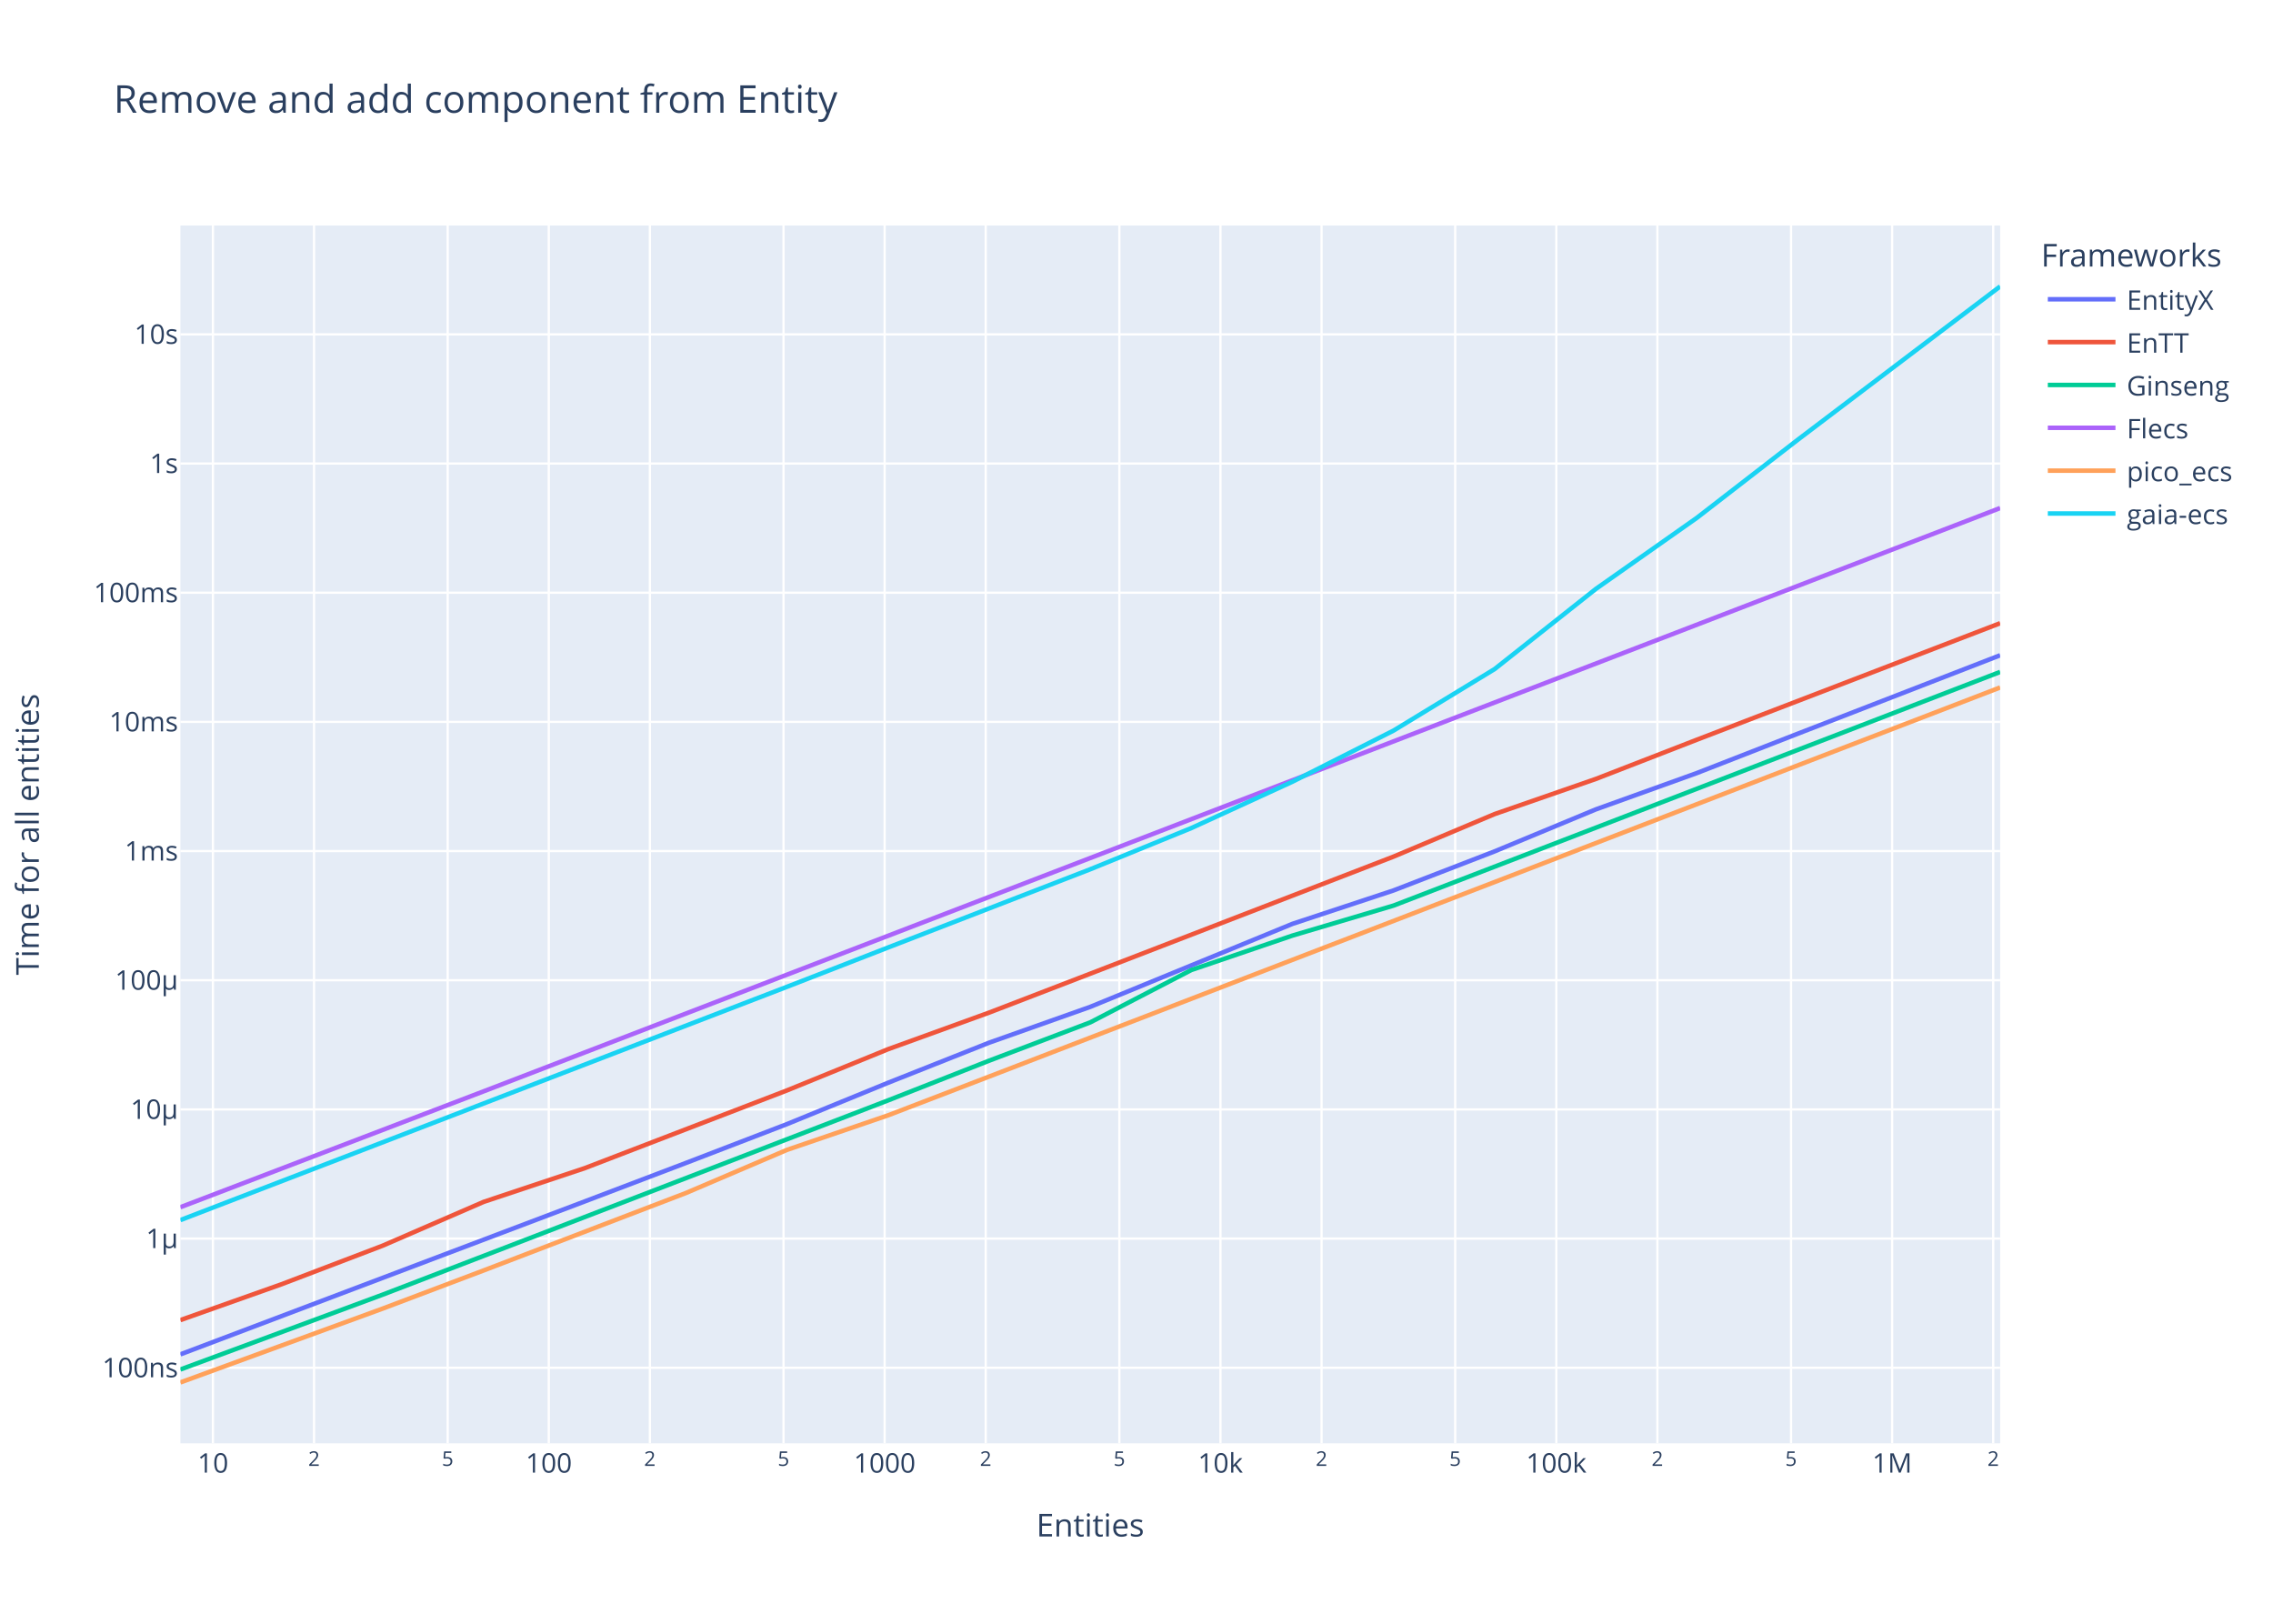
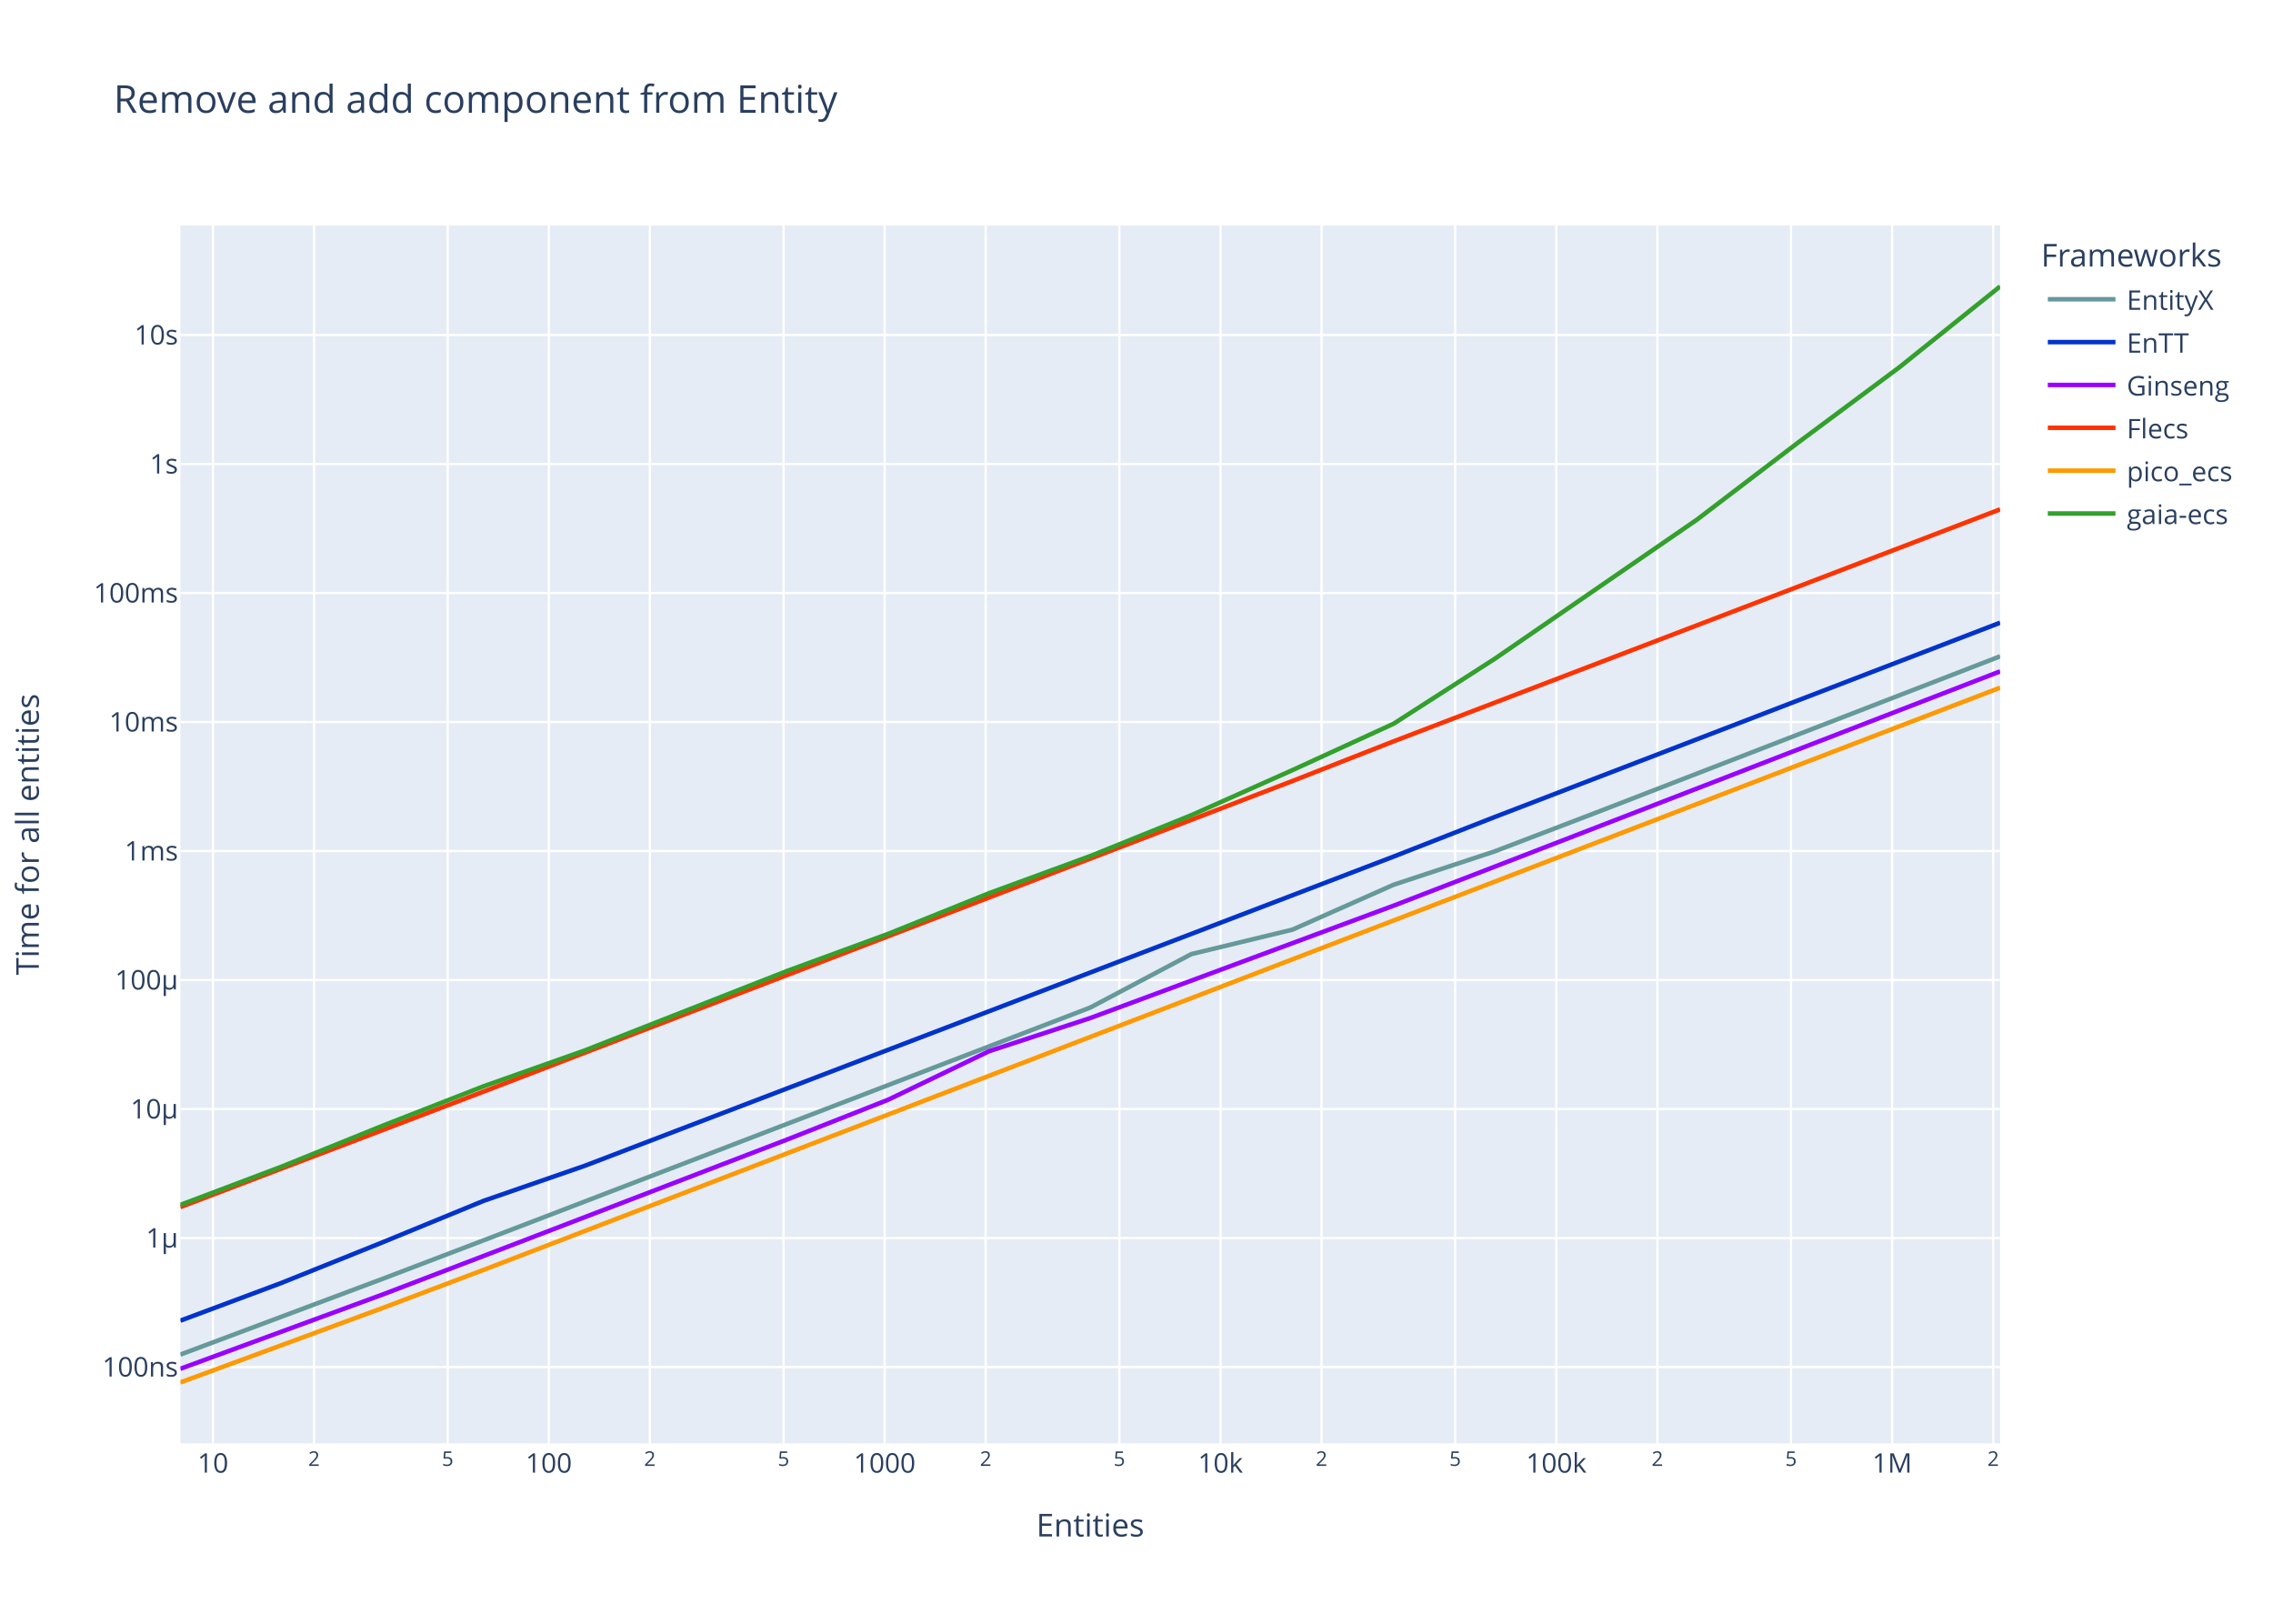
<svg xmlns="http://www.w3.org/2000/svg" class="main-svg" width="1008" height="720" style="" viewBox="0 0 1008 720">
  <rect x="0" y="0" width="1008" height="720" style="fill: rgb(255, 255, 255); fill-opacity: 1;" />
-   <defs id="defs-42633a">
+   <defs id="defs-e64029">
    <g class="clips">
-       <clipPath id="clip42633axyplot" class="plotclip">
+       <clipPath id="clipe64029xyplot" class="plotclip">
        <rect width="807" height="540" />
      </clipPath>
-       <clipPath class="axesclip" id="clip42633ax">
+       <clipPath class="axesclip" id="clipe64029x">
        <rect x="80" y="0" width="807" height="720" />
      </clipPath>
-       <clipPath class="axesclip" id="clip42633ay">
+       <clipPath class="axesclip" id="clipe64029y">
        <rect x="0" y="100" width="1008" height="540" />
      </clipPath>
-       <clipPath class="axesclip" id="clip42633axy">
+       <clipPath class="axesclip" id="clipe64029xy">
        <rect x="80" y="100" width="807" height="540" />
      </clipPath>
    </g>
    <g class="gradients" />
    <g class="patterns" />
  </defs>
  <g class="bglayer">
    <rect class="bg" x="80" y="100" width="807" height="540" style="fill: rgb(229, 236, 246); fill-opacity: 1; stroke-width: 0;" />
  </g>
  <g class="layer-below">
    <g class="imagelayer" />
    <g class="shapelayer" />
  </g>
  <g class="cartesianlayer">
    <g class="subplot xy">
      <g class="layer-subplot">
        <g class="shapelayer" />
        <g class="imagelayer" />
      </g>
      <g class="minor-gridlayer">
        <g class="x" />
        <g class="y" />
      </g>
      <g class="gridlayer">
        <g class="x">
          <path class="xgrid crisp" transform="translate(94.43,0)" d="M0,100v540" style="stroke: rgb(255, 255, 255); stroke-opacity: 1; stroke-width: 1px;" />
          <path class="xgrid crisp" transform="translate(139.27,0)" d="M0,100v540" style="stroke: rgb(255, 255, 255); stroke-opacity: 1; stroke-width: 1px;" />
          <path class="xgrid crisp" transform="translate(198.53,0)" d="M0,100v540" style="stroke: rgb(255, 255, 255); stroke-opacity: 1; stroke-width: 1px;" />
          <path class="xgrid crisp" transform="translate(243.37,0)" d="M0,100v540" style="stroke: rgb(255, 255, 255); stroke-opacity: 1; stroke-width: 1px;" />
          <path class="xgrid crisp" transform="translate(288.2,0)" d="M0,100v540" style="stroke: rgb(255, 255, 255); stroke-opacity: 1; stroke-width: 1px;" />
          <path class="xgrid crisp" transform="translate(347.47,0)" d="M0,100v540" style="stroke: rgb(255, 255, 255); stroke-opacity: 1; stroke-width: 1px;" />
          <path class="xgrid crisp" transform="translate(392.3,0)" d="M0,100v540" style="stroke: rgb(255, 255, 255); stroke-opacity: 1; stroke-width: 1px;" />
          <path class="xgrid crisp" transform="translate(437.13,0)" d="M0,100v540" style="stroke: rgb(255, 255, 255); stroke-opacity: 1; stroke-width: 1px;" />
          <path class="xgrid crisp" transform="translate(496.4,0)" d="M0,100v540" style="stroke: rgb(255, 255, 255); stroke-opacity: 1; stroke-width: 1px;" />
          <path class="xgrid crisp" transform="translate(541.23,0)" d="M0,100v540" style="stroke: rgb(255, 255, 255); stroke-opacity: 1; stroke-width: 1px;" />
          <path class="xgrid crisp" transform="translate(586.07,0)" d="M0,100v540" style="stroke: rgb(255, 255, 255); stroke-opacity: 1; stroke-width: 1px;" />
          <path class="xgrid crisp" transform="translate(645.33,0)" d="M0,100v540" style="stroke: rgb(255, 255, 255); stroke-opacity: 1; stroke-width: 1px;" />
          <path class="xgrid crisp" transform="translate(690.17,0)" d="M0,100v540" style="stroke: rgb(255, 255, 255); stroke-opacity: 1; stroke-width: 1px;" />
          <path class="xgrid crisp" transform="translate(735,0)" d="M0,100v540" style="stroke: rgb(255, 255, 255); stroke-opacity: 1; stroke-width: 1px;" />
          <path class="xgrid crisp" transform="translate(794.27,0)" d="M0,100v540" style="stroke: rgb(255, 255, 255); stroke-opacity: 1; stroke-width: 1px;" />
          <path class="xgrid crisp" transform="translate(839.1,0)" d="M0,100v540" style="stroke: rgb(255, 255, 255); stroke-opacity: 1; stroke-width: 1px;" />
          <path class="xgrid crisp" transform="translate(883.93,0)" d="M0,100v540" style="stroke: rgb(255, 255, 255); stroke-opacity: 1; stroke-width: 1px;" />
        </g>
        <g class="y">
-           <path class="ygrid crisp" transform="translate(0,606.5)" d="M80,0h807" style="stroke: rgb(255, 255, 255); stroke-opacity: 1; stroke-width: 1px;" />
-           <path class="ygrid crisp" transform="translate(0,549.22)" d="M80,0h807" style="stroke: rgb(255, 255, 255); stroke-opacity: 1; stroke-width: 1px;" />
-           <path class="ygrid crisp" transform="translate(0,491.94)" d="M80,0h807" style="stroke: rgb(255, 255, 255); stroke-opacity: 1; stroke-width: 1px;" />
-           <path class="ygrid crisp" transform="translate(0,434.66)" d="M80,0h807" style="stroke: rgb(255, 255, 255); stroke-opacity: 1; stroke-width: 1px;" />
-           <path class="ygrid crisp" transform="translate(0,377.38)" d="M80,0h807" style="stroke: rgb(255, 255, 255); stroke-opacity: 1; stroke-width: 1px;" />
-           <path class="ygrid crisp" transform="translate(0,320.1)" d="M80,0h807" style="stroke: rgb(255, 255, 255); stroke-opacity: 1; stroke-width: 1px;" />
-           <path class="ygrid crisp" transform="translate(0,262.82)" d="M80,0h807" style="stroke: rgb(255, 255, 255); stroke-opacity: 1; stroke-width: 1px;" />
-           <path class="ygrid crisp" transform="translate(0,205.54)" d="M80,0h807" style="stroke: rgb(255, 255, 255); stroke-opacity: 1; stroke-width: 1px;" />
-           <path class="ygrid crisp" transform="translate(0,148.26)" d="M80,0h807" style="stroke: rgb(255, 255, 255); stroke-opacity: 1; stroke-width: 1px;" />
+           <path class="ygrid crisp" transform="translate(0,606.18)" d="M80,0h807" style="stroke: rgb(255, 255, 255); stroke-opacity: 1; stroke-width: 1px;" />
+           <path class="ygrid crisp" transform="translate(0,548.98)" d="M80,0h807" style="stroke: rgb(255, 255, 255); stroke-opacity: 1; stroke-width: 1px;" />
+           <path class="ygrid crisp" transform="translate(0,491.77)" d="M80,0h807" style="stroke: rgb(255, 255, 255); stroke-opacity: 1; stroke-width: 1px;" />
+           <path class="ygrid crisp" transform="translate(0,434.57)" d="M80,0h807" style="stroke: rgb(255, 255, 255); stroke-opacity: 1; stroke-width: 1px;" />
+           <path class="ygrid crisp" transform="translate(0,377.37)" d="M80,0h807" style="stroke: rgb(255, 255, 255); stroke-opacity: 1; stroke-width: 1px;" />
+           <path class="ygrid crisp" transform="translate(0,320.16)" d="M80,0h807" style="stroke: rgb(255, 255, 255); stroke-opacity: 1; stroke-width: 1px;" />
+           <path class="ygrid crisp" transform="translate(0,262.96)" d="M80,0h807" style="stroke: rgb(255, 255, 255); stroke-opacity: 1; stroke-width: 1px;" />
+           <path class="ygrid crisp" transform="translate(0,205.75)" d="M80,0h807" style="stroke: rgb(255, 255, 255); stroke-opacity: 1; stroke-width: 1px;" />
+           <path class="ygrid crisp" transform="translate(0,148.55)" d="M80,0h807" style="stroke: rgb(255, 255, 255); stroke-opacity: 1; stroke-width: 1px;" />
        </g>
      </g>
      <g class="zerolinelayer" />
      <path class="xlines-below" />
      <path class="ylines-below" />
      <g class="overlines-below" />
      <g class="xaxislayer-below" />
      <g class="yaxislayer-below" />
      <g class="overaxes-below" />
-       <g class="plot" transform="translate(80,100)" clip-path="url(#clip42633axyplot)">
+       <g class="plot" transform="translate(80,100)" clip-path="url(#clipe64029xyplot)">
        <g class="scatterlayer mlayer">
-           <g class="trace scatter trace7436c4" style="stroke-miterlimit: 2; opacity: 1;">
-             <g class="fills" />
-             <g class="errorbars" />
-             <g class="lines">
-               <path class="js-line" d="M0,500.55L179.33,432.73L224.17,415.68L269,398.45L313.83,380.12L358.67,362.34L403.5,346.46L493.17,309.65L538,294.83L582.83,277.51L627.67,258.91L672.5,242.79L717.33,225.31L807,190.56" style="vector-effect: none; fill: none; stroke: rgb(99, 110, 250); stroke-opacity: 1; stroke-width: 2px; opacity: 1;" />
-             </g>
-             <g class="points" />
-             <g class="text" />
-           </g>
-           <g class="trace scatter trace7e86ed" style="stroke-miterlimit: 2; opacity: 1;">
-             <g class="fills" />
-             <g class="errorbars" />
-             <g class="lines">
-               <path class="js-line" d="M0,485.35L44.83,469.47L89.67,452.37L134.5,432.93L179.33,417.98L269,383.51L313.83,365.24L358.67,349L403.5,331.75L538,279.84L582.83,260.97L627.67,245.41L672.5,228.01L807,176.35" style="vector-effect: none; fill: none; stroke: rgb(239, 85, 59); stroke-opacity: 1; stroke-width: 2px; opacity: 1;" />
-             </g>
-             <g class="points" />
-             <g class="text" />
-           </g>
-           <g class="trace scatter trace34401e" style="stroke-miterlimit: 2; opacity: 1;">
-             <g class="fills" />
-             <g class="errorbars" />
-             <g class="lines">
-               <path class="js-line" d="M0,507.26L89.67,474.09L134.5,456.88L313.83,387.93L358.67,370.32L403.5,353.34L448.33,330.12L493.17,314.85L538,301.55L807,197.95" style="vector-effect: none; fill: none; stroke: rgb(0, 204, 150); stroke-opacity: 1; stroke-width: 2px; opacity: 1;" />
-             </g>
-             <g class="points" />
-             <g class="text" />
-           </g>
-           <g class="trace scatter traced40d6a" style="stroke-miterlimit: 2; opacity: 1;">
-             <g class="fills" />
-             <g class="errorbars" />
-             <g class="lines">
-               <path class="js-line" d="M0,435.3L134.5,383.91L179.33,366.67L807,125.28" style="vector-effect: none; fill: none; stroke: rgb(171, 99, 250); stroke-opacity: 1; stroke-width: 2px; opacity: 1;" />
-             </g>
-             <g class="points" />
-             <g class="text" />
-           </g>
-           <g class="trace scatter trace71a508" style="stroke-miterlimit: 2; opacity: 1;">
-             <g class="fills" />
-             <g class="errorbars" />
-             <g class="lines">
-               <path class="js-line" d="M0,513L89.67,480.27L134.5,463.33L224.17,429.01L269,409.88L313.83,394.56L358.67,377.36L807,204.84" style="vector-effect: none; fill: none; stroke: rgb(255, 161, 90); stroke-opacity: 1; stroke-width: 2px; opacity: 1;" />
-             </g>
-             <g class="points" />
-             <g class="text" />
-           </g>
-           <g class="trace scatter traced07837" style="stroke-miterlimit: 2; opacity: 1;">
-             <g class="fills" />
-             <g class="errorbars" />
-             <g class="lines">
-               <path class="js-line" d="M0,441.01L269,337.57L313.83,320.14L403.5,285.45L448.33,267.18L493.17,246.62L538,223.95L582.83,196.67L627.67,161.17L672.5,129.62L717.33,94.94L807,27" style="vector-effect: none; fill: none; stroke: rgb(25, 211, 243); stroke-opacity: 1; stroke-width: 2px; opacity: 1;" />
+           <g class="trace scatter trace4b43c9" style="stroke-miterlimit: 2; opacity: 1;">
+             <g class="fills" />
+             <g class="errorbars" />
+             <g class="lines">
+               <path class="js-line" d="M0,500.64L89.67,467.06L134.5,449.97L403.5,346.77L448.33,323.06L493.17,312.22L538,292.32L582.83,277.52L627.67,260.38L807,191.02" style="vector-effect: none; fill: none; stroke: rgb(102, 153, 153); stroke-opacity: 1; stroke-width: 2px; opacity: 1;" />
+             </g>
+             <g class="points" />
+             <g class="text" />
+           </g>
+           <g class="trace scatter trace92a76c" style="stroke-miterlimit: 2; opacity: 1;">
+             <g class="fills" />
+             <g class="errorbars" />
+             <g class="lines">
+               <path class="js-line" d="M0,485.6L44.83,468.87L89.67,450.86L134.5,432.46L179.33,416.93L538,279.83L582.83,262.29L807,176.12" style="vector-effect: none; fill: none; stroke: rgb(0, 51, 204); stroke-opacity: 1; stroke-width: 2px; opacity: 1;" />
+             </g>
+             <g class="points" />
+             <g class="text" />
+           </g>
+           <g class="trace scatter trace830db3" style="stroke-miterlimit: 2; opacity: 1;">
+             <g class="fills" />
+             <g class="errorbars" />
+             <g class="lines">
+               <path class="js-line" d="M0,506.94L89.67,474.02L134.5,456.9L269,405.32L313.83,387.67L358.67,366.11L403.5,351.43L538,301.6L582.83,284.31L807,197.7" style="vector-effect: none; fill: none; stroke: rgb(153, 0, 255); stroke-opacity: 1; stroke-width: 2px; opacity: 1;" />
+             </g>
+             <g class="points" />
+             <g class="text" />
+           </g>
+           <g class="trace scatter tracece1bd3" style="stroke-miterlimit: 2; opacity: 1;">
+             <g class="fills" />
+             <g class="errorbars" />
+             <g class="lines">
+               <path class="js-line" d="M0,435.25L134.5,384.02L179.33,366.8L493.17,246.31L538,228.73L807,125.85" style="vector-effect: none; fill: none; stroke: rgb(255, 51, 0); stroke-opacity: 1; stroke-width: 2px; opacity: 1;" />
+             </g>
+             <g class="points" />
+             <g class="text" />
+           </g>
+           <g class="trace scatter trace21e3d0" style="stroke-miterlimit: 2; opacity: 1;">
+             <g class="fills" />
+             <g class="errorbars" />
+             <g class="lines">
+               <path class="js-line" d="M0,513L89.67,479.99L134.5,463.07L717.33,239.31L762.17,222.1L807,204.92" style="vector-effect: none; fill: none; stroke: rgb(255, 153, 0); stroke-opacity: 1; stroke-width: 2px; opacity: 1;" />
+             </g>
+             <g class="points" />
+             <g class="text" />
+           </g>
+           <g class="trace scatter trace4bdb01" style="stroke-miterlimit: 2; opacity: 1;">
+             <g class="fills" />
+             <g class="errorbars" />
+             <g class="lines">
+               <path class="js-line" d="M0,434.26L44.83,417.33L89.67,399.17L134.5,381.66L179.33,365.79L269,330.56L313.83,314.11L358.67,296.04L403.5,279.59L448.33,261.47L493.17,241.48L538,220.92L582.83,192.15L672.5,130.45L717.33,96.29L762.17,62.96L807,27" style="vector-effect: none; fill: none; stroke: rgb(51, 160, 44); stroke-opacity: 1; stroke-width: 2px; opacity: 1;" />
            </g>
            <g class="points" />
            <g class="text" />
          </g>
        </g>
      </g>
      <g class="overplot" />
      <path class="xlines-above crisp" d="M0,0" style="fill: none;" />
      <path class="ylines-above crisp" d="M0,0" style="fill: none;" />
      <g class="overlines-above" />
      <g class="xaxislayer-above">
        <g class="xtick">
          <text text-anchor="middle" x="0" y="653" transform="translate(94.43,0)" style="font-family: 'Open Sans', verdana, arial, sans-serif; font-size: 12px; fill: rgb(42, 63, 95); fill-opacity: 1; white-space: pre; opacity: 1;">10</text>
        </g>
        <g class="xtick">
          <text text-anchor="middle" x="0" y="650" style="font-family: 'Open Sans', verdana, arial, sans-serif; font-size: 9px; fill: rgb(42, 63, 95); fill-opacity: 1; white-space: pre; opacity: 1;" transform="translate(139.27,0)">2</text>
        </g>
        <g class="xtick">
          <text text-anchor="middle" x="0" y="650" style="font-family: 'Open Sans', verdana, arial, sans-serif; font-size: 9px; fill: rgb(42, 63, 95); fill-opacity: 1; white-space: pre; opacity: 1;" transform="translate(198.53,0)">5</text>
        </g>
        <g class="xtick">
          <text text-anchor="middle" x="0" y="653" style="font-family: 'Open Sans', verdana, arial, sans-serif; font-size: 12px; fill: rgb(42, 63, 95); fill-opacity: 1; white-space: pre; opacity: 1;" transform="translate(243.37,0)">100</text>
        </g>
        <g class="xtick">
          <text text-anchor="middle" x="0" y="650" style="font-family: 'Open Sans', verdana, arial, sans-serif; font-size: 9px; fill: rgb(42, 63, 95); fill-opacity: 1; white-space: pre; opacity: 1;" transform="translate(288.2,0)">2</text>
        </g>
        <g class="xtick">
          <text text-anchor="middle" x="0" y="650" style="font-family: 'Open Sans', verdana, arial, sans-serif; font-size: 9px; fill: rgb(42, 63, 95); fill-opacity: 1; white-space: pre; opacity: 1;" transform="translate(347.47,0)">5</text>
        </g>
        <g class="xtick">
          <text text-anchor="middle" x="0" y="653" style="font-family: 'Open Sans', verdana, arial, sans-serif; font-size: 12px; fill: rgb(42, 63, 95); fill-opacity: 1; white-space: pre; opacity: 1;" transform="translate(392.3,0)">1000</text>
        </g>
        <g class="xtick">
          <text text-anchor="middle" x="0" y="650" style="font-family: 'Open Sans', verdana, arial, sans-serif; font-size: 9px; fill: rgb(42, 63, 95); fill-opacity: 1; white-space: pre; opacity: 1;" transform="translate(437.13,0)">2</text>
        </g>
        <g class="xtick">
          <text text-anchor="middle" x="0" y="650" style="font-family: 'Open Sans', verdana, arial, sans-serif; font-size: 9px; fill: rgb(42, 63, 95); fill-opacity: 1; white-space: pre; opacity: 1;" transform="translate(496.4,0)">5</text>
        </g>
        <g class="xtick">
          <text text-anchor="middle" x="0" y="653" style="font-family: 'Open Sans', verdana, arial, sans-serif; font-size: 12px; fill: rgb(42, 63, 95); fill-opacity: 1; white-space: pre; opacity: 1;" transform="translate(541.23,0)">10k</text>
        </g>
        <g class="xtick">
          <text text-anchor="middle" x="0" y="650" style="font-family: 'Open Sans', verdana, arial, sans-serif; font-size: 9px; fill: rgb(42, 63, 95); fill-opacity: 1; white-space: pre; opacity: 1;" transform="translate(586.07,0)">2</text>
        </g>
        <g class="xtick">
          <text text-anchor="middle" x="0" y="650" style="font-family: 'Open Sans', verdana, arial, sans-serif; font-size: 9px; fill: rgb(42, 63, 95); fill-opacity: 1; white-space: pre; opacity: 1;" transform="translate(645.33,0)">5</text>
        </g>
        <g class="xtick">
          <text text-anchor="middle" x="0" y="653" style="font-family: 'Open Sans', verdana, arial, sans-serif; font-size: 12px; fill: rgb(42, 63, 95); fill-opacity: 1; white-space: pre; opacity: 1;" transform="translate(690.17,0)">100k</text>
        </g>
        <g class="xtick">
          <text text-anchor="middle" x="0" y="650" style="font-family: 'Open Sans', verdana, arial, sans-serif; font-size: 9px; fill: rgb(42, 63, 95); fill-opacity: 1; white-space: pre; opacity: 1;" transform="translate(735,0)">2</text>
        </g>
        <g class="xtick">
          <text text-anchor="middle" x="0" y="650" style="font-family: 'Open Sans', verdana, arial, sans-serif; font-size: 9px; fill: rgb(42, 63, 95); fill-opacity: 1; white-space: pre; opacity: 1;" transform="translate(794.27,0)">5</text>
        </g>
        <g class="xtick">
          <text text-anchor="middle" x="0" y="653" style="font-family: 'Open Sans', verdana, arial, sans-serif; font-size: 12px; fill: rgb(42, 63, 95); fill-opacity: 1; white-space: pre; opacity: 1;" transform="translate(839.1,0)">1M</text>
        </g>
        <g class="xtick">
          <text text-anchor="middle" x="0" y="650" style="font-family: 'Open Sans', verdana, arial, sans-serif; font-size: 9px; fill: rgb(42, 63, 95); fill-opacity: 1; white-space: pre; opacity: 1;" transform="translate(883.93,0)">2</text>
        </g>
      </g>
      <g class="yaxislayer-above">
        <g class="ytick">
-           <text text-anchor="end" x="79" y="4.2" transform="translate(0,606.5)" style="font-family: 'Open Sans', verdana, arial, sans-serif; font-size: 12px; fill: rgb(42, 63, 95); fill-opacity: 1; white-space: pre; opacity: 1;">100ns</text>
-         </g>
-         <g class="ytick">
-           <text text-anchor="end" x="79" y="4.2" style="font-family: 'Open Sans', verdana, arial, sans-serif; font-size: 12px; fill: rgb(42, 63, 95); fill-opacity: 1; white-space: pre; opacity: 1;" transform="translate(0,549.22)">1µ</text>
-         </g>
-         <g class="ytick">
-           <text text-anchor="end" x="79" y="4.2" style="font-family: 'Open Sans', verdana, arial, sans-serif; font-size: 12px; fill: rgb(42, 63, 95); fill-opacity: 1; white-space: pre; opacity: 1;" transform="translate(0,491.94)">10µ</text>
-         </g>
-         <g class="ytick">
-           <text text-anchor="end" x="79" y="4.2" style="font-family: 'Open Sans', verdana, arial, sans-serif; font-size: 12px; fill: rgb(42, 63, 95); fill-opacity: 1; white-space: pre; opacity: 1;" transform="translate(0,434.66)">100µ</text>
-         </g>
-         <g class="ytick">
-           <text text-anchor="end" x="79" y="4.2" style="font-family: 'Open Sans', verdana, arial, sans-serif; font-size: 12px; fill: rgb(42, 63, 95); fill-opacity: 1; white-space: pre; opacity: 1;" transform="translate(0,377.38)">1ms</text>
-         </g>
-         <g class="ytick">
-           <text text-anchor="end" x="79" y="4.2" style="font-family: 'Open Sans', verdana, arial, sans-serif; font-size: 12px; fill: rgb(42, 63, 95); fill-opacity: 1; white-space: pre; opacity: 1;" transform="translate(0,320.1)">10ms</text>
-         </g>
-         <g class="ytick">
-           <text text-anchor="end" x="79" y="4.2" style="font-family: 'Open Sans', verdana, arial, sans-serif; font-size: 12px; fill: rgb(42, 63, 95); fill-opacity: 1; white-space: pre; opacity: 1;" transform="translate(0,262.82)">100ms</text>
-         </g>
-         <g class="ytick">
-           <text text-anchor="end" x="79" y="4.2" style="font-family: 'Open Sans', verdana, arial, sans-serif; font-size: 12px; fill: rgb(42, 63, 95); fill-opacity: 1; white-space: pre; opacity: 1;" transform="translate(0,205.54)">1s</text>
-         </g>
-         <g class="ytick">
-           <text text-anchor="end" x="79" y="4.2" style="font-family: 'Open Sans', verdana, arial, sans-serif; font-size: 12px; fill: rgb(42, 63, 95); fill-opacity: 1; white-space: pre; opacity: 1;" transform="translate(0,148.26)">10s</text>
+           <text text-anchor="end" x="79" y="4.2" transform="translate(0,606.18)" style="font-family: 'Open Sans', verdana, arial, sans-serif; font-size: 12px; fill: rgb(42, 63, 95); fill-opacity: 1; white-space: pre; opacity: 1;">100ns</text>
+         </g>
+         <g class="ytick">
+           <text text-anchor="end" x="79" y="4.2" style="font-family: 'Open Sans', verdana, arial, sans-serif; font-size: 12px; fill: rgb(42, 63, 95); fill-opacity: 1; white-space: pre; opacity: 1;" transform="translate(0,548.98)">1µ</text>
+         </g>
+         <g class="ytick">
+           <text text-anchor="end" x="79" y="4.2" style="font-family: 'Open Sans', verdana, arial, sans-serif; font-size: 12px; fill: rgb(42, 63, 95); fill-opacity: 1; white-space: pre; opacity: 1;" transform="translate(0,491.77)">10µ</text>
+         </g>
+         <g class="ytick">
+           <text text-anchor="end" x="79" y="4.2" style="font-family: 'Open Sans', verdana, arial, sans-serif; font-size: 12px; fill: rgb(42, 63, 95); fill-opacity: 1; white-space: pre; opacity: 1;" transform="translate(0,434.57)">100µ</text>
+         </g>
+         <g class="ytick">
+           <text text-anchor="end" x="79" y="4.2" style="font-family: 'Open Sans', verdana, arial, sans-serif; font-size: 12px; fill: rgb(42, 63, 95); fill-opacity: 1; white-space: pre; opacity: 1;" transform="translate(0,377.37)">1ms</text>
+         </g>
+         <g class="ytick">
+           <text text-anchor="end" x="79" y="4.2" style="font-family: 'Open Sans', verdana, arial, sans-serif; font-size: 12px; fill: rgb(42, 63, 95); fill-opacity: 1; white-space: pre; opacity: 1;" transform="translate(0,320.16)">10ms</text>
+         </g>
+         <g class="ytick">
+           <text text-anchor="end" x="79" y="4.2" style="font-family: 'Open Sans', verdana, arial, sans-serif; font-size: 12px; fill: rgb(42, 63, 95); fill-opacity: 1; white-space: pre; opacity: 1;" transform="translate(0,262.96)">100ms</text>
+         </g>
+         <g class="ytick">
+           <text text-anchor="end" x="79" y="4.2" style="font-family: 'Open Sans', verdana, arial, sans-serif; font-size: 12px; fill: rgb(42, 63, 95); fill-opacity: 1; white-space: pre; opacity: 1;" transform="translate(0,205.75)">1s</text>
+         </g>
+         <g class="ytick">
+           <text text-anchor="end" x="79" y="4.2" style="font-family: 'Open Sans', verdana, arial, sans-serif; font-size: 12px; fill: rgb(42, 63, 95); fill-opacity: 1; white-space: pre; opacity: 1;" transform="translate(0,148.55)">10s</text>
        </g>
      </g>
      <g class="overaxes-above" />
    </g>
  </g>
  <g class="polarlayer" />
  <g class="smithlayer" />
  <g class="ternarylayer" />
  <g class="geolayer" />
  <g class="funnelarealayer" />
  <g class="pielayer" />
  <g class="iciclelayer" />
  <g class="treemaplayer" />
  <g class="sunburstlayer" />
  <g class="glimages" />
-   <defs id="topdefs-42633a">
+   <defs id="topdefs-e64029">
    <g class="clips" />
-     <clipPath id="legend42633a">
+     <clipPath id="legende64029">
      <rect width="93" height="143" x="0" y="0" />
    </clipPath>
  </defs>
  <g class="layer-above">
    <g class="imagelayer" />
    <g class="shapelayer" />
  </g>
  <g class="infolayer">
    <g class="legend" pointer-events="all" transform="translate(903.14,100)">
      <rect class="bg" shape-rendering="crispEdges" width="93" height="143" x="0" y="0" style="stroke: rgb(68, 68, 68); stroke-opacity: 1; fill: rgb(255, 255, 255); fill-opacity: 1; stroke-width: 0px;" />
-       <g class="scrollbox" transform="" clip-path="url(#legend42633a)">
+       <g class="scrollbox" transform="" clip-path="url(#legende64029)">
        <text class="legendtitletext" text-anchor="start" x="2" y="18.2" style="font-family: 'Open Sans', verdana, arial, sans-serif; font-size: 14px; fill: rgb(42, 63, 95); fill-opacity: 1; white-space: pre;">Frameworks</text>
        <g class="groups" transform="">
          <g class="traces" transform="translate(0,32.7)" style="opacity: 1;">
            <text class="legendtext" text-anchor="start" x="40" y="4.68" style="font-family: 'Open Sans', verdana, arial, sans-serif; font-size: 12px; fill: rgb(42, 63, 95); fill-opacity: 1; white-space: pre;">EntityX</text>
            <g class="layers" style="opacity: 1;">
              <g class="legendfill" />
              <g class="legendlines">
-                 <path class="js-line" d="M5,0h30" style="fill: none; stroke: rgb(99, 110, 250); stroke-opacity: 1; stroke-width: 2px;" />
+                 <path class="js-line" d="M5,0h30" style="fill: none; stroke: rgb(102, 153, 153); stroke-opacity: 1; stroke-width: 2px;" />
              </g>
              <g class="legendsymbols">
                <g class="legendpoints" />
              </g>
            </g>
            <rect class="legendtoggle" x="0" y="-9.5" width="87.188" height="19" style="fill: rgb(0, 0, 0); fill-opacity: 0;" />
          </g>
        </g>
        <g class="groups" transform="">
          <g class="traces" transform="translate(0,51.7)" style="opacity: 1;">
            <text class="legendtext" text-anchor="start" x="40" y="4.68" style="font-family: 'Open Sans', verdana, arial, sans-serif; font-size: 12px; fill: rgb(42, 63, 95); fill-opacity: 1; white-space: pre;">EnTT</text>
            <g class="layers" style="opacity: 1;">
              <g class="legendfill" />
              <g class="legendlines">
-                 <path class="js-line" d="M5,0h30" style="fill: none; stroke: rgb(239, 85, 59); stroke-opacity: 1; stroke-width: 2px;" />
+                 <path class="js-line" d="M5,0h30" style="fill: none; stroke: rgb(0, 51, 204); stroke-opacity: 1; stroke-width: 2px;" />
              </g>
              <g class="legendsymbols">
                <g class="legendpoints" />
              </g>
            </g>
            <rect class="legendtoggle" x="0" y="-9.5" width="87.188" height="19" style="fill: rgb(0, 0, 0); fill-opacity: 0;" />
          </g>
        </g>
        <g class="groups" transform="">
          <g class="traces" transform="translate(0,70.7)" style="opacity: 1;">
            <text class="legendtext" text-anchor="start" x="40" y="4.68" style="font-family: 'Open Sans', verdana, arial, sans-serif; font-size: 12px; fill: rgb(42, 63, 95); fill-opacity: 1; white-space: pre;">Ginseng</text>
            <g class="layers" style="opacity: 1;">
              <g class="legendfill" />
              <g class="legendlines">
-                 <path class="js-line" d="M5,0h30" style="fill: none; stroke: rgb(0, 204, 150); stroke-opacity: 1; stroke-width: 2px;" />
+                 <path class="js-line" d="M5,0h30" style="fill: none; stroke: rgb(153, 0, 255); stroke-opacity: 1; stroke-width: 2px;" />
              </g>
              <g class="legendsymbols">
                <g class="legendpoints" />
              </g>
            </g>
            <rect class="legendtoggle" x="0" y="-9.5" width="87.188" height="19" style="fill: rgb(0, 0, 0); fill-opacity: 0;" />
          </g>
        </g>
        <g class="groups" transform="">
          <g class="traces" transform="translate(0,89.7)" style="opacity: 1;">
            <text class="legendtext" text-anchor="start" x="40" y="4.68" style="font-family: 'Open Sans', verdana, arial, sans-serif; font-size: 12px; fill: rgb(42, 63, 95); fill-opacity: 1; white-space: pre;">Flecs</text>
            <g class="layers" style="opacity: 1;">
              <g class="legendfill" />
              <g class="legendlines">
-                 <path class="js-line" d="M5,0h30" style="fill: none; stroke: rgb(171, 99, 250); stroke-opacity: 1; stroke-width: 2px;" />
+                 <path class="js-line" d="M5,0h30" style="fill: none; stroke: rgb(255, 51, 0); stroke-opacity: 1; stroke-width: 2px;" />
              </g>
              <g class="legendsymbols">
                <g class="legendpoints" />
              </g>
            </g>
            <rect class="legendtoggle" x="0" y="-9.5" width="87.188" height="19" style="fill: rgb(0, 0, 0); fill-opacity: 0;" />
          </g>
        </g>
        <g class="groups" transform="">
          <g class="traces" transform="translate(0,108.7)" style="opacity: 1;">
            <text class="legendtext" text-anchor="start" x="40" y="4.68" style="font-family: 'Open Sans', verdana, arial, sans-serif; font-size: 12px; fill: rgb(42, 63, 95); fill-opacity: 1; white-space: pre;">pico_ecs</text>
            <g class="layers" style="opacity: 1;">
              <g class="legendfill" />
              <g class="legendlines">
-                 <path class="js-line" d="M5,0h30" style="fill: none; stroke: rgb(255, 161, 90); stroke-opacity: 1; stroke-width: 2px;" />
+                 <path class="js-line" d="M5,0h30" style="fill: none; stroke: rgb(255, 153, 0); stroke-opacity: 1; stroke-width: 2px;" />
              </g>
              <g class="legendsymbols">
                <g class="legendpoints" />
              </g>
            </g>
            <rect class="legendtoggle" x="0" y="-9.5" width="87.188" height="19" style="fill: rgb(0, 0, 0); fill-opacity: 0;" />
          </g>
        </g>
        <g class="groups" transform="">
          <g class="traces" transform="translate(0,127.7)" style="opacity: 1;">
            <text class="legendtext" text-anchor="start" x="40" y="4.68" style="font-family: 'Open Sans', verdana, arial, sans-serif; font-size: 12px; fill: rgb(42, 63, 95); fill-opacity: 1; white-space: pre;">gaia-ecs</text>
            <g class="layers" style="opacity: 1;">
              <g class="legendfill" />
              <g class="legendlines">
-                 <path class="js-line" d="M5,0h30" style="fill: none; stroke: rgb(25, 211, 243); stroke-opacity: 1; stroke-width: 2px;" />
+                 <path class="js-line" d="M5,0h30" style="fill: none; stroke: rgb(51, 160, 44); stroke-opacity: 1; stroke-width: 2px;" />
              </g>
              <g class="legendsymbols">
                <g class="legendpoints" />
              </g>
            </g>
            <rect class="legendtoggle" x="0" y="-9.5" width="87.188" height="19" style="fill: rgb(0, 0, 0); fill-opacity: 0;" />
          </g>
        </g>
      </g>
      <rect class="scrollbar" rx="20" ry="3" width="0" height="0" x="0" y="0" style="fill: rgb(128, 139, 164); fill-opacity: 1;" />
    </g>
    <g class="g-gtitle">
      <text class="gtitle" x="50.4" y="50" text-anchor="start" dy="0em" style="font-family: 'Open Sans', verdana, arial, sans-serif; font-size: 17px; fill: rgb(42, 63, 95); opacity: 1; font-weight: normal; white-space: pre;">Remove and add component from Entity</text>
    </g>
    <g class="g-xtitle">
      <text class="xtitle" x="483.5" y="681.3" text-anchor="middle" style="font-family: 'Open Sans', verdana, arial, sans-serif; font-size: 14px; fill: rgb(42, 63, 95); opacity: 1; font-weight: normal; white-space: pre;">Entities</text>
    </g>
    <g class="g-ytitle">
      <text class="ytitle" transform="rotate(-90,17.21563,370)" x="17.216" y="370" text-anchor="middle" style="font-family: 'Open Sans', verdana, arial, sans-serif; font-size: 14px; fill: rgb(42, 63, 95); opacity: 1; font-weight: normal; white-space: pre;">Time for all entities</text>
    </g>
  </g>
</svg>
